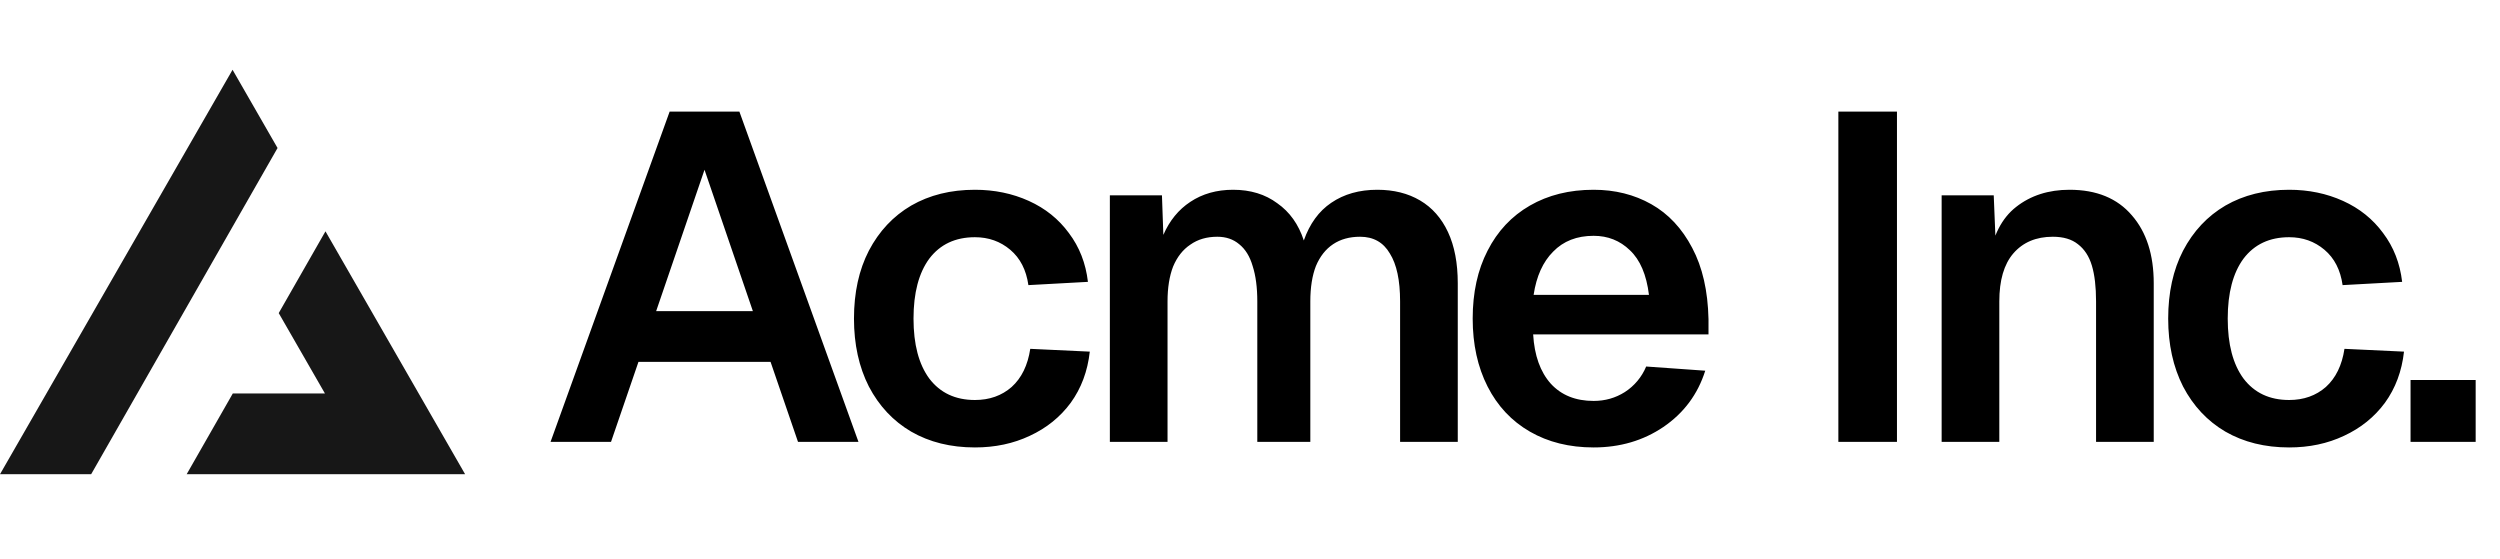
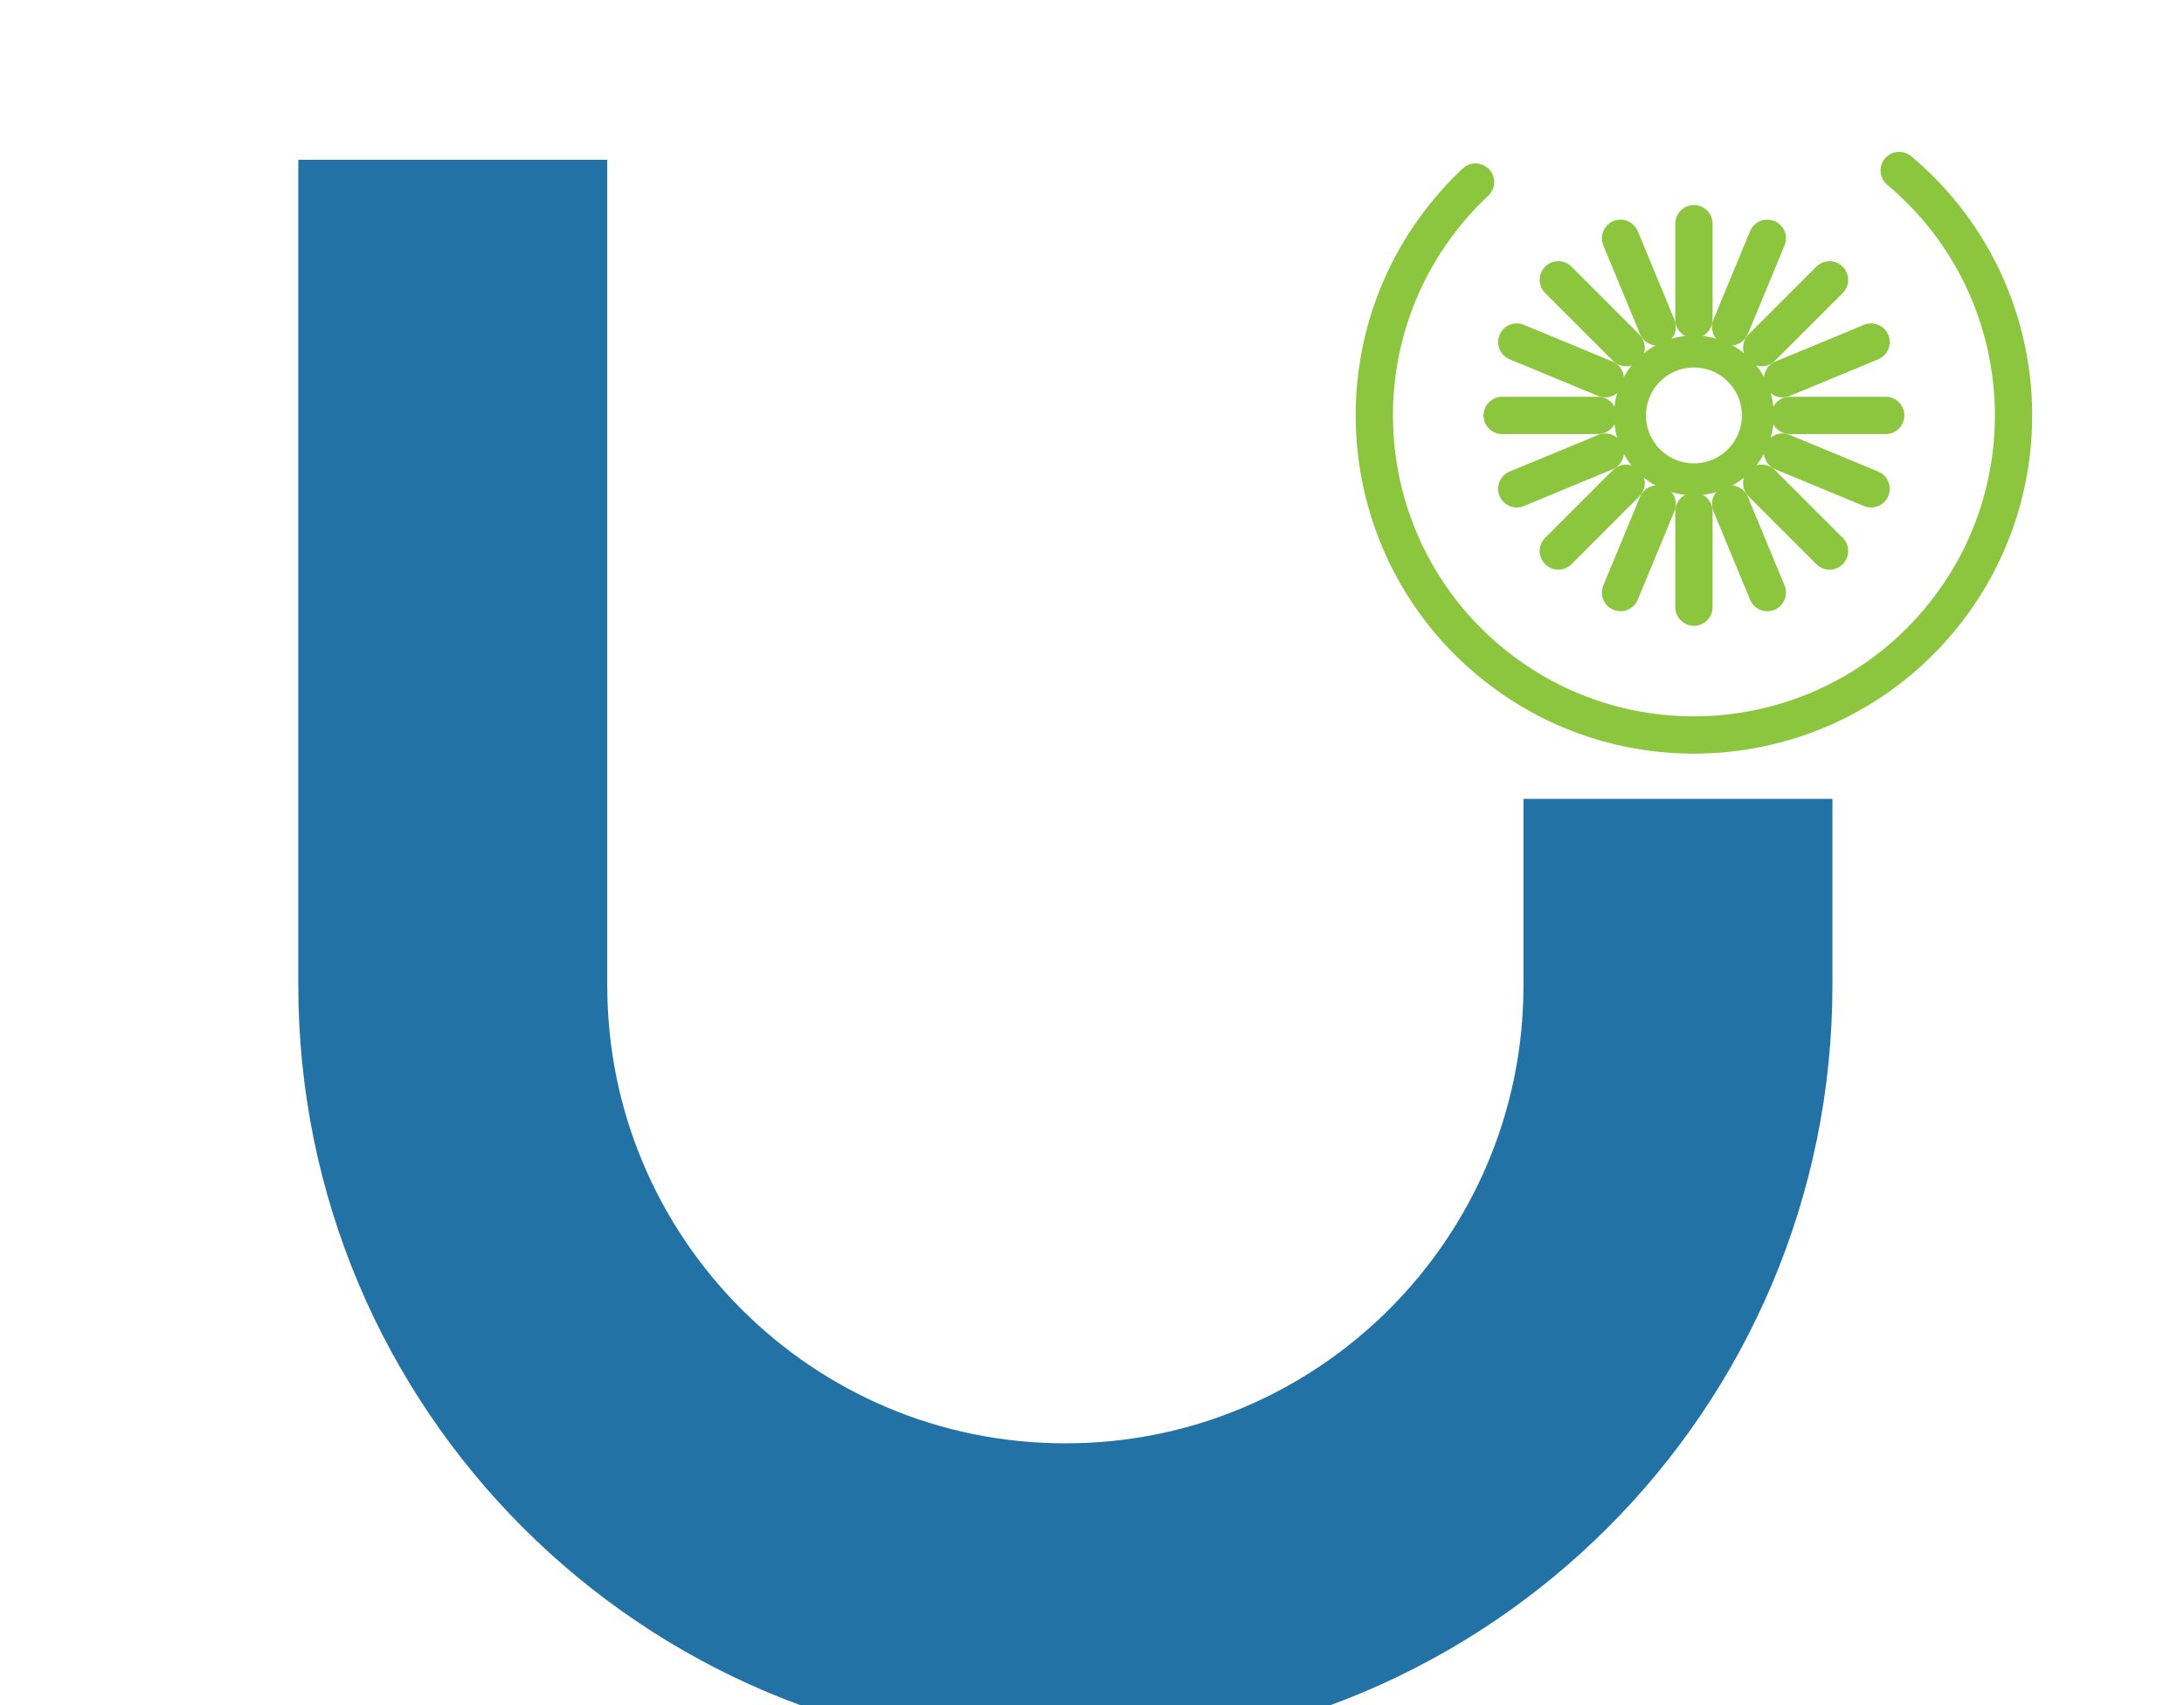
- <svg xmlns="http://www.w3.org/2000/svg" width="215" height="48" fill="none">
-   <path fill="#000" d="M57.588 9.6h6L73.828 38h-5.2l-2.36-6.88h-11.36L52.548 38h-5.2l10.24-28.4Zm7.16 17.16-4.16-12.16-4.16 12.16h8.32Zm23.694-2.24c-.186-1.307-.706-2.32-1.56-3.04-.853-.72-1.866-1.08-3.04-1.08-1.68 0-2.986.613-3.92 1.84-.906 1.227-1.36 2.947-1.36 5.16s.454 3.933 1.36 5.16c.934 1.227 2.24 1.84 3.92 1.84 1.254 0 2.307-.373 3.16-1.12.854-.773 1.387-1.867 1.6-3.28l5.12.24c-.186 1.68-.733 3.147-1.64 4.4-.906 1.227-2.08 2.173-3.52 2.84-1.413.667-2.986 1-4.72 1-2.08 0-3.906-.453-5.48-1.36-1.546-.907-2.76-2.2-3.64-3.88-.853-1.68-1.28-3.627-1.28-5.84 0-2.24.427-4.187 1.28-5.84.88-1.68 2.094-2.973 3.64-3.88 1.574-.907 3.4-1.36 5.48-1.36 1.68 0 3.227.32 4.64.96 1.414.64 2.56 1.56 3.44 2.76.907 1.2 1.454 2.6 1.64 4.2l-5.12.28Zm11.486-7.72.12 3.4c.534-1.227 1.307-2.173 2.32-2.84 1.04-.693 2.267-1.04 3.68-1.04 1.494 0 2.76.387 3.8 1.16 1.067.747 1.827 1.813 2.28 3.2.507-1.44 1.294-2.52 2.36-3.24 1.094-.747 2.414-1.12 3.96-1.12 1.414 0 2.64.307 3.68.92s1.84 1.52 2.4 2.72c.56 1.2.84 2.667.84 4.4V38h-4.96V25.92c0-1.813-.293-3.187-.88-4.12-.56-.96-1.413-1.44-2.56-1.44-.906 0-1.68.213-2.32.64-.64.427-1.133 1.053-1.48 1.88-.32.827-.48 1.84-.48 3.04V38h-4.56V25.92c0-1.2-.133-2.213-.4-3.04-.24-.827-.626-1.453-1.16-1.88-.506-.427-1.133-.64-1.88-.64-.906 0-1.68.227-2.32.68-.64.427-1.133 1.053-1.48 1.88-.32.827-.48 1.827-.48 3V38h-4.96V16.8h4.48Zm26.723 10.6c0-2.24.427-4.187 1.28-5.84.854-1.68 2.067-2.973 3.64-3.88 1.574-.907 3.4-1.36 5.48-1.36 1.84 0 3.494.413 4.96 1.24 1.467.827 2.64 2.08 3.52 3.76.88 1.653 1.347 3.693 1.4 6.12v1.32h-15.08c.107 1.813.614 3.227 1.52 4.24.907.987 2.134 1.48 3.68 1.48.987 0 1.88-.253 2.68-.76a4.803 4.803 0 0 0 1.84-2.2l5.08.36c-.64 2.027-1.84 3.64-3.6 4.84-1.733 1.173-3.733 1.76-6 1.76-2.08 0-3.906-.453-5.48-1.36-1.573-.907-2.786-2.2-3.64-3.88-.853-1.68-1.28-3.627-1.28-5.84Zm15.16-2.04c-.213-1.733-.76-3.013-1.64-3.84-.853-.827-1.893-1.24-3.12-1.24-1.44 0-2.6.453-3.48 1.36-.88.88-1.44 2.12-1.68 3.72h9.92ZM163.139 9.6V38h-5.04V9.6h5.04Zm8.322 7.2.24 5.88-.64-.36c.32-2.053 1.094-3.56 2.32-4.52 1.254-.987 2.787-1.48 4.6-1.48 2.32 0 4.107.733 5.36 2.2 1.254 1.44 1.88 3.387 1.88 5.84V38h-4.96V25.92c0-1.253-.12-2.28-.36-3.08-.24-.8-.64-1.413-1.2-1.84-.533-.427-1.253-.64-2.16-.64-1.44 0-2.573.48-3.4 1.44-.8.933-1.2 2.307-1.2 4.12V38h-4.96V16.8h4.48Zm30.003 7.72c-.186-1.307-.706-2.32-1.56-3.04-.853-.72-1.866-1.08-3.04-1.08-1.68 0-2.986.613-3.92 1.84-.906 1.227-1.36 2.947-1.36 5.16s.454 3.933 1.36 5.16c.934 1.227 2.24 1.84 3.92 1.84 1.254 0 2.307-.373 3.16-1.12.854-.773 1.387-1.867 1.6-3.28l5.12.24c-.186 1.68-.733 3.147-1.64 4.4-.906 1.227-2.08 2.173-3.52 2.84-1.413.667-2.986 1-4.72 1-2.08 0-3.906-.453-5.48-1.36-1.546-.907-2.76-2.2-3.64-3.88-.853-1.68-1.28-3.627-1.28-5.84 0-2.24.427-4.187 1.28-5.84.88-1.68 2.094-2.973 3.64-3.88 1.574-.907 3.4-1.36 5.48-1.36 1.68 0 3.227.32 4.64.96 1.414.64 2.56 1.56 3.44 2.76.907 1.2 1.454 2.6 1.64 4.2l-5.12.28Zm11.443 8.16V38h-5.6v-5.32h5.6Z" />
-   <path fill="#171717" fill-rule="evenodd" d="m7.839 40.783 16.03-28.054L20 6 0 40.783h7.839Zm8.214 0H40L27.99 19.894l-4.02 7.032 3.976 6.914H20.02l-3.967 6.943Z" clip-rule="evenodd" />
+ <svg xmlns="http://www.w3.org/2000/svg" viewBox="0 0 410 320" role="img" aria-label="Uniputumayo">
+   <g fill="none" stroke="#2272A6" stroke-width="58">
+     <path d="M85 30 V185 a115 115 0 0 0 230 0 V150" />
+   </g>
+   <circle cx="318" cy="78" r="60" fill="none" stroke="#8CC63E" stroke-width="7" stroke-dasharray="290 87" stroke-linecap="round" transform="rotate(-50 318 78)" />
+   <g transform="translate(318 78)">
+     <g stroke="#8CC63E" stroke-width="7" stroke-linecap="round">
+       <line y1="-18" y2="-36" transform="rotate(0)" />
+       <line y1="-18" y2="-36" transform="rotate(22.5)" />
+       <line y1="-18" y2="-36" transform="rotate(45)" />
+       <line y1="-18" y2="-36" transform="rotate(67.5)" />
+       <line y1="-18" y2="-36" transform="rotate(90)" />
+       <line y1="-18" y2="-36" transform="rotate(112.5)" />
+       <line y1="-18" y2="-36" transform="rotate(135)" />
+       <line y1="-18" y2="-36" transform="rotate(157.5)" />
+       <line y1="-18" y2="-36" transform="rotate(180)" />
+       <line y1="-18" y2="-36" transform="rotate(202.5)" />
+       <line y1="-18" y2="-36" transform="rotate(225)" />
+       <line y1="-18" y2="-36" transform="rotate(247.5)" />
+       <line y1="-18" y2="-36" transform="rotate(270)" />
+       <line y1="-18" y2="-36" transform="rotate(292.5)" />
+       <line y1="-18" y2="-36" transform="rotate(315)" />
+       <line y1="-18" y2="-36" transform="rotate(337.5)" />
+     </g>
+     <circle r="12" fill="none" stroke="#8CC63E" stroke-width="6" />
+   </g>
</svg>
